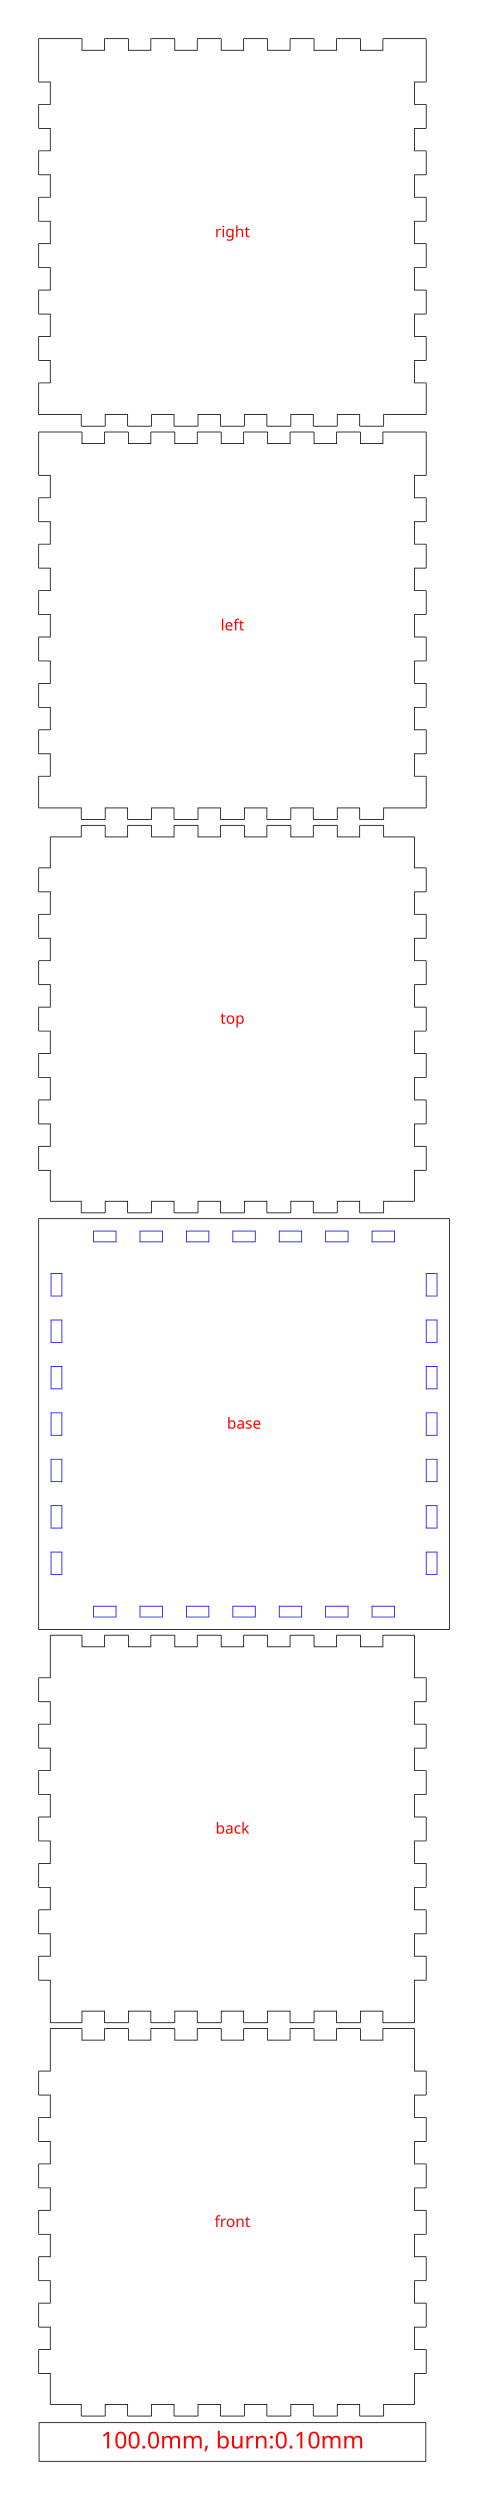
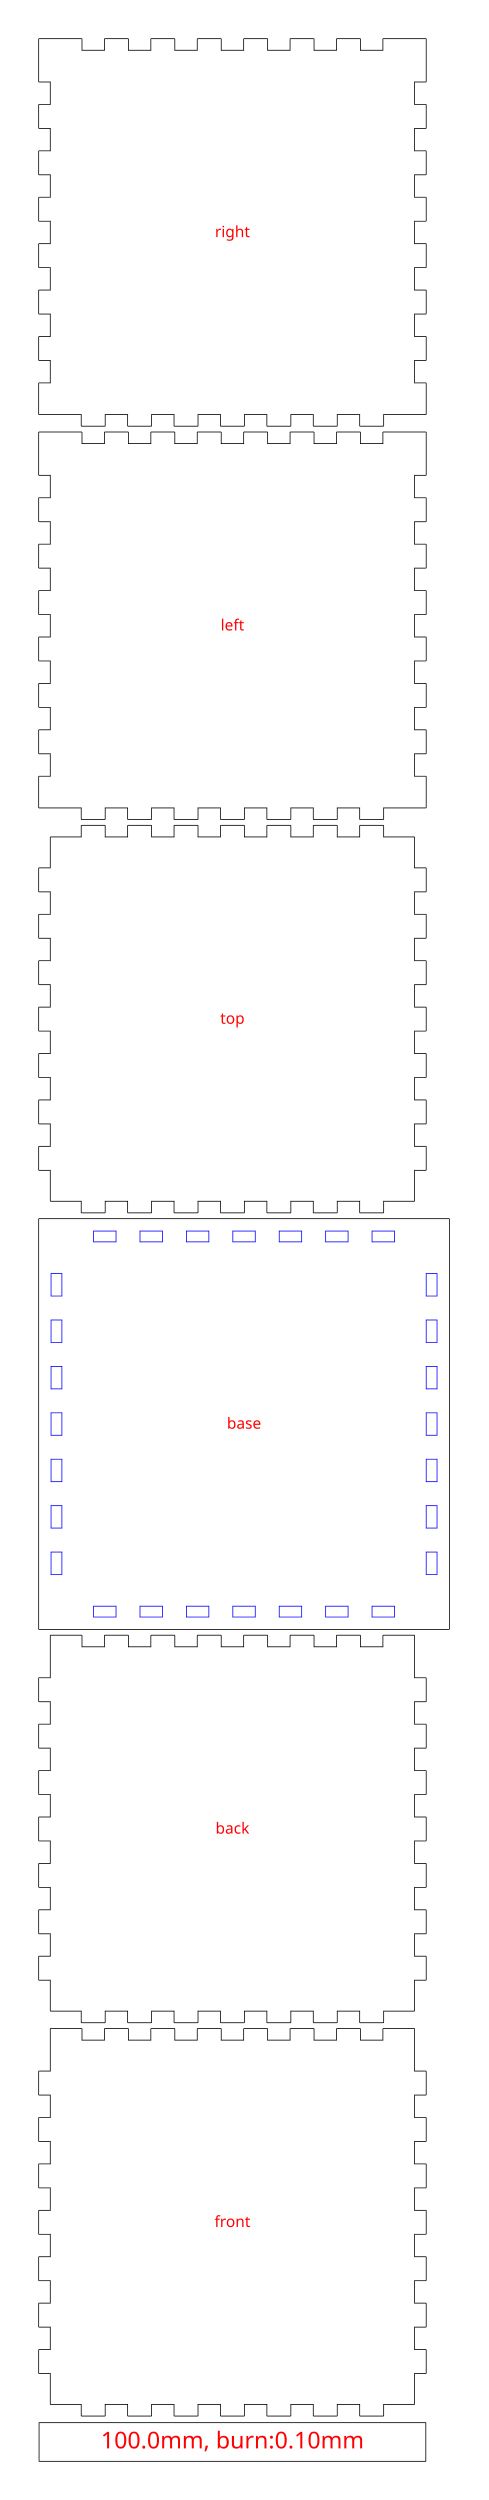
<svg xmlns="http://www.w3.org/2000/svg" height="646.40mm" viewBox="0.0 0.0 126.20 646.40" width="126.20mm">
  <g id="p-0" style="fill:none;stroke-linecap:round;stroke-linejoin:round;">
    <path d="M 10.100 636.400 H 110.100 V 626.400 H 10.100 V 636.400 Z" stroke="rgb(0,0,0)" stroke-width="0.20" />
    <text dominant-baseline="hanging" font-size="6px" style="font-family: sans-serif ; font-weight: normal; font-style: normal; fill: rgb(255,0,0)" text-anchor="middle" transform="matrix( 1.000 0.000 0.000 1.000 60.100 628.400 )">100.0mm, burn:0.10mm</text>
  </g>
  <g id="p-1" style="fill:none;stroke-linecap:round;stroke-linejoin:round;">
    <path d="M 13.100 621.700 H 21.000 C 21.100 621.700 21.000 621.600 21.000 621.700 V 624.600 C 21.000 624.655 21.045 624.700 21.100 624.700 H 27.100 C 27.155 624.700 27.200 624.655 27.200 624.600 V 621.700 C 27.200 621.600 27.100 621.700 27.200 621.700 H 33.000 C 33.100 621.700 33.000 621.600 33.000 621.700 V 624.600 C 33.000 624.655 33.045 624.700 33.100 624.700 H 39.100 C 39.155 624.700 39.200 624.655 39.200 624.600 V 621.700 C 39.200 621.600 39.100 621.700 39.200 621.700 H 45.000 C 45.100 621.700 45.000 621.600 45.000 621.700 V 624.600 C 45.000 624.655 45.045 624.700 45.100 624.700 H 51.100 C 51.155 624.700 51.200 624.655 51.200 624.600 V 621.700 C 51.200 621.600 51.100 621.700 51.200 621.700 H 57.000 C 57.100 621.700 57.000 621.600 57.000 621.700 V 624.600 C 57.000 624.655 57.045 624.700 57.100 624.700 H 63.100 C 63.155 624.700 63.200 624.655 63.200 624.600 V 621.700 C 63.200 621.600 63.100 621.700 63.200 621.700 H 69.000 C 69.100 621.700 69.000 621.600 69.000 621.700 V 624.600 C 69.000 624.655 69.045 624.700 69.100 624.700 H 75.100 C 75.155 624.700 75.200 624.655 75.200 624.600 V 621.700 C 75.200 621.600 75.100 621.700 75.200 621.700 H 81.000 C 81.100 621.700 81.000 621.600 81.000 621.700 V 624.600 C 81.000 624.655 81.045 624.700 81.100 624.700 H 87.100 C 87.155 624.700 87.200 624.655 87.200 624.600 V 621.700 C 87.200 621.600 87.100 621.700 87.200 621.700 H 93.000 C 93.100 621.700 93.000 621.600 93.000 621.700 V 624.600 C 93.000 624.655 93.045 624.700 93.100 624.700 H 99.100 C 99.155 624.700 99.200 624.655 99.200 624.600 V 621.700 C 99.200 621.600 99.100 621.700 99.200 621.700 H 107.100 C 107.155 621.700 107.200 621.655 107.200 621.600 V 613.700 C 107.200 613.600 107.100 613.700 107.200 613.700 H 110.100 C 110.155 613.700 110.200 613.655 110.200 613.600 V 607.600 C 110.200 607.545 110.155 607.500 110.100 607.500 H 107.200 C 107.100 607.500 107.200 607.600 107.200 607.500 V 601.700 C 107.200 601.600 107.100 601.700 107.200 601.700 H 110.100 C 110.155 601.700 110.200 601.655 110.200 601.600 V 595.600 C 110.200 595.545 110.155 595.500 110.100 595.500 H 107.200 C 107.100 595.500 107.200 595.600 107.200 595.500 V 589.700 C 107.200 589.600 107.100 589.700 107.200 589.700 H 110.100 C 110.155 589.700 110.200 589.655 110.200 589.600 V 583.600 C 110.200 583.545 110.155 583.500 110.100 583.500 H 107.200 C 107.100 583.500 107.200 583.600 107.200 583.500 V 577.700 C 107.200 577.600 107.100 577.700 107.200 577.700 H 110.100 C 110.155 577.700 110.200 577.655 110.200 577.600 V 571.600 C 110.200 571.545 110.155 571.500 110.100 571.500 H 107.200 C 107.100 571.500 107.200 571.600 107.200 571.500 V 565.700 C 107.200 565.600 107.100 565.700 107.200 565.700 H 110.100 C 110.155 565.700 110.200 565.655 110.200 565.600 V 559.600 C 110.200 559.545 110.155 559.500 110.100 559.500 H 107.200 C 107.100 559.500 107.200 559.600 107.200 559.500 V 553.700 C 107.200 553.600 107.100 553.700 107.200 553.700 H 110.100 C 110.155 553.700 110.200 553.655 110.200 553.600 V 547.600 C 110.200 547.545 110.155 547.500 110.100 547.500 H 107.200 C 107.100 547.500 107.200 547.600 107.200 547.500 V 541.700 C 107.200 541.600 107.100 541.700 107.200 541.700 H 110.100 C 110.155 541.700 110.200 541.655 110.200 541.600 V 535.600 C 110.200 535.545 110.155 535.500 110.100 535.500 H 107.200 C 107.100 535.500 107.200 535.600 107.200 535.500 V 527.600 V 524.600 C 107.200 524.545 107.155 524.500 107.100 524.500 H 99.100 C 99.045 524.500 99.000 524.545 99.000 524.600 V 527.500 C 99.000 527.600 99.100 527.500 99.000 527.500 H 93.200 C 93.100 527.500 93.200 527.600 93.200 527.500 V 524.600 C 93.200 524.545 93.155 524.500 93.100 524.500 H 87.100 C 87.045 524.500 87.000 524.545 87.000 524.600 V 527.500 C 87.000 527.600 87.100 527.500 87.000 527.500 H 81.200 C 81.100 527.500 81.200 527.600 81.200 527.500 V 524.600 C 81.200 524.545 81.155 524.500 81.100 524.500 H 75.100 C 75.045 524.500 75.000 524.545 75.000 524.600 V 527.500 C 75.000 527.600 75.100 527.500 75.000 527.500 H 69.200 C 69.100 527.500 69.200 527.600 69.200 527.500 V 524.600 C 69.200 524.545 69.155 524.500 69.100 524.500 H 63.100 C 63.045 524.500 63.000 524.545 63.000 524.600 V 527.500 C 63.000 527.600 63.100 527.500 63.000 527.500 H 57.200 C 57.100 527.500 57.200 527.600 57.200 527.500 V 524.600 C 57.200 524.545 57.155 524.500 57.100 524.500 H 51.100 C 51.045 524.500 51.000 524.545 51.000 524.600 V 527.500 C 51.000 527.600 51.100 527.500 51.000 527.500 H 45.200 C 45.100 527.500 45.200 527.600 45.200 527.500 V 524.600 C 45.200 524.545 45.155 524.500 45.100 524.500 H 39.100 C 39.045 524.500 39.000 524.545 39.000 524.600 V 527.500 C 39.000 527.600 39.100 527.500 39.000 527.500 H 33.200 C 33.100 527.500 33.200 527.600 33.200 527.500 V 524.600 C 33.200 524.545 33.155 524.500 33.100 524.500 H 27.100 C 27.045 524.500 27.000 524.545 27.000 524.600 V 527.500 C 27.000 527.600 27.100 527.500 27.000 527.500 H 21.200 C 21.100 527.500 21.200 527.600 21.200 527.500 V 524.600 C 21.200 524.545 21.155 524.500 21.100 524.500 H 13.100 C 13.045 524.500 13.000 524.545 13.000 524.600 V 527.600 V 535.500 C 13.000 535.600 13.100 535.500 13.000 535.500 H 10.100 C 10.045 535.500 10.000 535.545 10.000 535.600 V 541.600 C 10.000 541.655 10.045 541.700 10.100 541.700 H 13.000 C 13.100 541.700 13.000 541.600 13.000 541.700 V 547.500 C 13.000 547.600 13.100 547.500 13.000 547.500 H 10.100 C 10.045 547.500 10.000 547.545 10.000 547.600 V 553.600 C 10.000 553.655 10.045 553.700 10.100 553.700 H 13.000 C 13.100 553.700 13.000 553.600 13.000 553.700 V 559.500 C 13.000 559.600 13.100 559.500 13.000 559.500 H 10.100 C 10.045 559.500 10.000 559.545 10.000 559.600 V 565.600 C 10.000 565.655 10.045 565.700 10.100 565.700 H 13.000 C 13.100 565.700 13.000 565.600 13.000 565.700 V 571.500 C 13.000 571.600 13.100 571.500 13.000 571.500 H 10.100 C 10.045 571.500 10.000 571.545 10.000 571.600 V 577.600 C 10.000 577.655 10.045 577.700 10.100 577.700 H 13.000 C 13.100 577.700 13.000 577.600 13.000 577.700 V 583.500 C 13.000 583.600 13.100 583.500 13.000 583.500 H 10.100 C 10.045 583.500 10.000 583.545 10.000 583.600 V 589.600 C 10.000 589.655 10.045 589.700 10.100 589.700 H 13.000 C 13.100 589.700 13.000 589.600 13.000 589.700 V 595.500 C 13.000 595.600 13.100 595.500 13.000 595.500 H 10.100 C 10.045 595.500 10.000 595.545 10.000 595.600 V 601.600 C 10.000 601.655 10.045 601.700 10.100 601.700 H 13.000 C 13.100 601.700 13.000 601.600 13.000 601.700 V 607.500 C 13.000 607.600 13.100 607.500 13.000 607.500 H 10.100 C 10.045 607.500 10.000 607.545 10.000 607.600 V 613.600 C 10.000 613.655 10.045 613.700 10.100 613.700 H 13.000 C 13.100 613.700 13.000 613.600 13.000 613.700 V 621.600 C 13.000 621.655 13.045 621.700 13.100 621.700 Z" stroke="rgb(0,0,0)" stroke-width="0.20" />
    <text dominant-baseline="hanging" font-size="4px" style="font-family: sans-serif ; font-weight: normal; font-style: normal; fill: rgb(255,0,0)" text-anchor="middle" transform="matrix( 1.000 0.000 0.000 1.000 60.100 572.700 )">front</text>
  </g>
  <g id="p-2" style="fill:none;stroke-linecap:round;stroke-linejoin:round;">
-     <path d="M 13.100 523.000 H 21.100 C 21.155 523.000 21.200 522.955 21.200 522.900 V 520.000 C 21.200 519.900 21.100 520.000 21.200 520.000 H 27.000 C 27.100 520.000 27.000 519.900 27.000 520.000 V 522.900 C 27.000 522.955 27.045 523.000 27.100 523.000 H 33.100 C 33.155 523.000 33.200 522.955 33.200 522.900 V 520.000 C 33.200 519.900 33.100 520.000 33.200 520.000 H 39.000 C 39.100 520.000 39.000 519.900 39.000 520.000 V 522.900 C 39.000 522.955 39.045 523.000 39.100 523.000 H 45.100 C 45.155 523.000 45.200 522.955 45.200 522.900 V 520.000 C 45.200 519.900 45.100 520.000 45.200 520.000 H 51.000 C 51.100 520.000 51.000 519.900 51.000 520.000 V 522.900 C 51.000 522.955 51.045 523.000 51.100 523.000 H 57.100 C 57.155 523.000 57.200 522.955 57.200 522.900 V 520.000 C 57.200 519.900 57.100 520.000 57.200 520.000 H 63.000 C 63.100 520.000 63.000 519.900 63.000 520.000 V 522.900 C 63.000 522.955 63.045 523.000 63.100 523.000 H 69.100 C 69.155 523.000 69.200 522.955 69.200 522.900 V 520.000 C 69.200 519.900 69.100 520.000 69.200 520.000 H 75.000 C 75.100 520.000 75.000 519.900 75.000 520.000 V 522.900 C 75.000 522.955 75.045 523.000 75.100 523.000 H 81.100 C 81.155 523.000 81.200 522.955 81.200 522.900 V 520.000 C 81.200 519.900 81.100 520.000 81.200 520.000 H 87.000 C 87.100 520.000 87.000 519.900 87.000 520.000 V 522.900 C 87.000 522.955 87.045 523.000 87.100 523.000 H 93.100 C 93.155 523.000 93.200 522.955 93.200 522.900 V 520.000 C 93.200 519.900 93.100 520.000 93.200 520.000 H 99.000 C 99.100 520.000 99.000 519.900 99.000 520.000 V 522.900 C 99.000 522.955 99.045 523.000 99.100 523.000 H 107.100 C 107.155 523.000 107.200 522.955 107.200 522.900 V 519.900 V 512.000 C 107.200 511.900 107.100 512.000 107.200 512.000 H 110.100 C 110.155 512.000 110.200 511.955 110.200 511.900 V 505.900 C 110.200 505.845 110.155 505.800 110.100 505.800 H 107.200 C 107.100 505.800 107.200 505.900 107.200 505.800 V 500.000 C 107.200 499.900 107.100 500.000 107.200 500.000 H 110.100 C 110.155 500.000 110.200 499.955 110.200 499.900 V 493.900 C 110.200 493.845 110.155 493.800 110.100 493.800 H 107.200 C 107.100 493.800 107.200 493.900 107.200 493.800 V 488.000 C 107.200 487.900 107.100 488.000 107.200 488.000 H 110.100 C 110.155 488.000 110.200 487.955 110.200 487.900 V 481.900 C 110.200 481.845 110.155 481.800 110.100 481.800 H 107.200 C 107.100 481.800 107.200 481.900 107.200 481.800 V 476.000 C 107.200 475.900 107.100 476.000 107.200 476.000 H 110.100 C 110.155 476.000 110.200 475.955 110.200 475.900 V 469.900 C 110.200 469.845 110.155 469.800 110.100 469.800 H 107.200 C 107.100 469.800 107.200 469.900 107.200 469.800 V 464.000 C 107.200 463.900 107.100 464.000 107.200 464.000 H 110.100 C 110.155 464.000 110.200 463.955 110.200 463.900 V 457.900 C 110.200 457.845 110.155 457.800 110.100 457.800 H 107.200 C 107.100 457.800 107.200 457.900 107.200 457.800 V 452.000 C 107.200 451.900 107.100 452.000 107.200 452.000 H 110.100 C 110.155 452.000 110.200 451.955 110.200 451.900 V 445.900 C 110.200 445.845 110.155 445.800 110.100 445.800 H 107.200 C 107.100 445.800 107.200 445.900 107.200 445.800 V 440.000 C 107.200 439.900 107.100 440.000 107.200 440.000 H 110.100 C 110.155 440.000 110.200 439.955 110.200 439.900 V 433.900 C 110.200 433.845 110.155 433.800 110.100 433.800 H 107.200 C 107.100 433.800 107.200 433.900 107.200 433.800 V 425.900 V 422.900 C 107.200 422.845 107.155 422.800 107.100 422.800 H 99.100 C 99.045 422.800 99.000 422.845 99.000 422.900 V 425.800 C 99.000 425.900 99.100 425.800 99.000 425.800 H 93.200 C 93.100 425.800 93.200 425.900 93.200 425.800 V 422.900 C 93.200 422.845 93.155 422.800 93.100 422.800 H 87.100 C 87.045 422.800 87.000 422.845 87.000 422.900 V 425.800 C 87.000 425.900 87.100 425.800 87.000 425.800 H 81.200 C 81.100 425.800 81.200 425.900 81.200 425.800 V 422.900 C 81.200 422.845 81.155 422.800 81.100 422.800 H 75.100 C 75.045 422.800 75.000 422.845 75.000 422.900 V 425.800 C 75.000 425.900 75.100 425.800 75.000 425.800 H 69.200 C 69.100 425.800 69.200 425.900 69.200 425.800 V 422.900 C 69.200 422.845 69.155 422.800 69.100 422.800 H 63.100 C 63.045 422.800 63.000 422.845 63.000 422.900 V 425.800 C 63.000 425.900 63.100 425.800 63.000 425.800 H 57.200 C 57.100 425.800 57.200 425.900 57.200 425.800 V 422.900 C 57.200 422.845 57.155 422.800 57.100 422.800 H 51.100 C 51.045 422.800 51.000 422.845 51.000 422.900 V 425.800 C 51.000 425.900 51.100 425.800 51.000 425.800 H 45.200 C 45.100 425.800 45.200 425.900 45.200 425.800 V 422.900 C 45.200 422.845 45.155 422.800 45.100 422.800 H 39.100 C 39.045 422.800 39.000 422.845 39.000 422.900 V 425.800 C 39.000 425.900 39.100 425.800 39.000 425.800 H 33.200 C 33.100 425.800 33.200 425.900 33.200 425.800 V 422.900 C 33.200 422.845 33.155 422.800 33.100 422.800 H 27.100 C 27.045 422.800 27.000 422.845 27.000 422.900 V 425.800 C 27.000 425.900 27.100 425.800 27.000 425.800 H 21.200 C 21.100 425.800 21.200 425.900 21.200 425.800 V 422.900 C 21.200 422.845 21.155 422.800 21.100 422.800 H 13.100 C 13.045 422.800 13.000 422.845 13.000 422.900 V 425.900 V 433.800 C 13.000 433.900 13.100 433.800 13.000 433.800 H 10.100 C 10.045 433.800 10.000 433.845 10.000 433.900 V 439.900 C 10.000 439.955 10.045 440.000 10.100 440.000 H 13.000 C 13.100 440.000 13.000 439.900 13.000 440.000 V 445.800 C 13.000 445.900 13.100 445.800 13.000 445.800 H 10.100 C 10.045 445.800 10.000 445.845 10.000 445.900 V 451.900 C 10.000 451.955 10.045 452.000 10.100 452.000 H 13.000 C 13.100 452.000 13.000 451.900 13.000 452.000 V 457.800 C 13.000 457.900 13.100 457.800 13.000 457.800 H 10.100 C 10.045 457.800 10.000 457.845 10.000 457.900 V 463.900 C 10.000 463.955 10.045 464.000 10.100 464.000 H 13.000 C 13.100 464.000 13.000 463.900 13.000 464.000 V 469.800 C 13.000 469.900 13.100 469.800 13.000 469.800 H 10.100 C 10.045 469.800 10.000 469.845 10.000 469.900 V 475.900 C 10.000 475.955 10.045 476.000 10.100 476.000 H 13.000 C 13.100 476.000 13.000 475.900 13.000 476.000 V 481.800 C 13.000 481.900 13.100 481.800 13.000 481.800 H 10.100 C 10.045 481.800 10.000 481.845 10.000 481.900 V 487.900 C 10.000 487.955 10.045 488.000 10.100 488.000 H 13.000 C 13.100 488.000 13.000 487.900 13.000 488.000 V 493.800 C 13.000 493.900 13.100 493.800 13.000 493.800 H 10.100 C 10.045 493.800 10.000 493.845 10.000 493.900 V 499.900 C 10.000 499.955 10.045 500.000 10.100 500.000 H 13.000 C 13.100 500.000 13.000 499.900 13.000 500.000 V 505.800 C 13.000 505.900 13.100 505.800 13.000 505.800 H 10.100 C 10.045 505.800 10.000 505.845 10.000 505.900 V 511.900 C 10.000 511.955 10.045 512.000 10.100 512.000 H 13.000 C 13.100 512.000 13.000 511.900 13.000 512.000 V 519.900 V 522.900 C 13.000 522.955 13.045 523.000 13.100 523.000 Z" stroke="rgb(0,0,0)" stroke-width="0.20" />
+     <path d="M 13.100 520.000 H 21.000 C 21.100 520.000 21.000 519.900 21.000 520.000 V 522.900 C 21.000 522.955 21.045 523.000 21.100 523.000 H 27.100 C 27.155 523.000 27.200 522.955 27.200 522.900 V 520.000 C 27.200 519.900 27.100 520.000 27.200 520.000 H 33.000 C 33.100 520.000 33.000 519.900 33.000 520.000 V 522.900 C 33.000 522.955 33.045 523.000 33.100 523.000 H 39.100 C 39.155 523.000 39.200 522.955 39.200 522.900 V 520.000 C 39.200 519.900 39.100 520.000 39.200 520.000 H 45.000 C 45.100 520.000 45.000 519.900 45.000 520.000 V 522.900 C 45.000 522.955 45.045 523.000 45.100 523.000 H 51.100 C 51.155 523.000 51.200 522.955 51.200 522.900 V 520.000 C 51.200 519.900 51.100 520.000 51.200 520.000 H 57.000 C 57.100 520.000 57.000 519.900 57.000 520.000 V 522.900 C 57.000 522.955 57.045 523.000 57.100 523.000 H 63.100 C 63.155 523.000 63.200 522.955 63.200 522.900 V 520.000 C 63.200 519.900 63.100 520.000 63.200 520.000 H 69.000 C 69.100 520.000 69.000 519.900 69.000 520.000 V 522.900 C 69.000 522.955 69.045 523.000 69.100 523.000 H 75.100 C 75.155 523.000 75.200 522.955 75.200 522.900 V 520.000 C 75.200 519.900 75.100 520.000 75.200 520.000 H 81.000 C 81.100 520.000 81.000 519.900 81.000 520.000 V 522.900 C 81.000 522.955 81.045 523.000 81.100 523.000 H 87.100 C 87.155 523.000 87.200 522.955 87.200 522.900 V 520.000 C 87.200 519.900 87.100 520.000 87.200 520.000 H 93.000 C 93.100 520.000 93.000 519.900 93.000 520.000 V 522.900 C 93.000 522.955 93.045 523.000 93.100 523.000 H 99.100 C 99.155 523.000 99.200 522.955 99.200 522.900 V 520.000 C 99.200 519.900 99.100 520.000 99.200 520.000 H 107.100 C 107.155 520.000 107.200 519.955 107.200 519.900 V 512.000 C 107.200 511.900 107.100 512.000 107.200 512.000 H 110.100 C 110.155 512.000 110.200 511.955 110.200 511.900 V 505.900 C 110.200 505.845 110.155 505.800 110.100 505.800 H 107.200 C 107.100 505.800 107.200 505.900 107.200 505.800 V 500.000 C 107.200 499.900 107.100 500.000 107.200 500.000 H 110.100 C 110.155 500.000 110.200 499.955 110.200 499.900 V 493.900 C 110.200 493.845 110.155 493.800 110.100 493.800 H 107.200 C 107.100 493.800 107.200 493.900 107.200 493.800 V 488.000 C 107.200 487.900 107.100 488.000 107.200 488.000 H 110.100 C 110.155 488.000 110.200 487.955 110.200 487.900 V 481.900 C 110.200 481.845 110.155 481.800 110.100 481.800 H 107.200 C 107.100 481.800 107.200 481.900 107.200 481.800 V 476.000 C 107.200 475.900 107.100 476.000 107.200 476.000 H 110.100 C 110.155 476.000 110.200 475.955 110.200 475.900 V 469.900 C 110.200 469.845 110.155 469.800 110.100 469.800 H 107.200 C 107.100 469.800 107.200 469.900 107.200 469.800 V 464.000 C 107.200 463.900 107.100 464.000 107.200 464.000 H 110.100 C 110.155 464.000 110.200 463.955 110.200 463.900 V 457.900 C 110.200 457.845 110.155 457.800 110.100 457.800 H 107.200 C 107.100 457.800 107.200 457.900 107.200 457.800 V 452.000 C 107.200 451.900 107.100 452.000 107.200 452.000 H 110.100 C 110.155 452.000 110.200 451.955 110.200 451.900 V 445.900 C 110.200 445.845 110.155 445.800 110.100 445.800 H 107.200 C 107.100 445.800 107.200 445.900 107.200 445.800 V 440.000 C 107.200 439.900 107.100 440.000 107.200 440.000 H 110.100 C 110.155 440.000 110.200 439.955 110.200 439.900 V 433.900 C 110.200 433.845 110.155 433.800 110.100 433.800 H 107.200 C 107.100 433.800 107.200 433.900 107.200 433.800 V 425.900 V 422.900 C 107.200 422.845 107.155 422.800 107.100 422.800 H 99.100 C 99.045 422.800 99.000 422.845 99.000 422.900 V 425.800 C 99.000 425.900 99.100 425.800 99.000 425.800 H 93.200 C 93.100 425.800 93.200 425.900 93.200 425.800 V 422.900 C 93.200 422.845 93.155 422.800 93.100 422.800 H 87.100 C 87.045 422.800 87.000 422.845 87.000 422.900 V 425.800 C 87.000 425.900 87.100 425.800 87.000 425.800 H 81.200 C 81.100 425.800 81.200 425.900 81.200 425.800 V 422.900 C 81.200 422.845 81.155 422.800 81.100 422.800 H 75.100 C 75.045 422.800 75.000 422.845 75.000 422.900 V 425.800 C 75.000 425.900 75.100 425.800 75.000 425.800 H 69.200 C 69.100 425.800 69.200 425.900 69.200 425.800 V 422.900 C 69.200 422.845 69.155 422.800 69.100 422.800 H 63.100 C 63.045 422.800 63.000 422.845 63.000 422.900 V 425.800 C 63.000 425.900 63.100 425.800 63.000 425.800 H 57.200 C 57.100 425.800 57.200 425.900 57.200 425.800 V 422.900 C 57.200 422.845 57.155 422.800 57.100 422.800 H 51.100 C 51.045 422.800 51.000 422.845 51.000 422.900 V 425.800 C 51.000 425.900 51.100 425.800 51.000 425.800 H 45.200 C 45.100 425.800 45.200 425.900 45.200 425.800 V 422.900 C 45.200 422.845 45.155 422.800 45.100 422.800 H 39.100 C 39.045 422.800 39.000 422.845 39.000 422.900 V 425.800 C 39.000 425.900 39.100 425.800 39.000 425.800 H 33.200 C 33.100 425.800 33.200 425.900 33.200 425.800 V 422.900 C 33.200 422.845 33.155 422.800 33.100 422.800 H 27.100 C 27.045 422.800 27.000 422.845 27.000 422.900 V 425.800 C 27.000 425.900 27.100 425.800 27.000 425.800 H 21.200 C 21.100 425.800 21.200 425.900 21.200 425.800 V 422.900 C 21.200 422.845 21.155 422.800 21.100 422.800 H 13.100 C 13.045 422.800 13.000 422.845 13.000 422.900 V 425.900 V 433.800 C 13.000 433.900 13.100 433.800 13.000 433.800 H 10.100 C 10.045 433.800 10.000 433.845 10.000 433.900 V 439.900 C 10.000 439.955 10.045 440.000 10.100 440.000 H 13.000 C 13.100 440.000 13.000 439.900 13.000 440.000 V 445.800 C 13.000 445.900 13.100 445.800 13.000 445.800 H 10.100 C 10.045 445.800 10.000 445.845 10.000 445.900 V 451.900 C 10.000 451.955 10.045 452.000 10.100 452.000 H 13.000 C 13.100 452.000 13.000 451.900 13.000 452.000 V 457.800 C 13.000 457.900 13.100 457.800 13.000 457.800 H 10.100 C 10.045 457.800 10.000 457.845 10.000 457.900 V 463.900 C 10.000 463.955 10.045 464.000 10.100 464.000 H 13.000 C 13.100 464.000 13.000 463.900 13.000 464.000 V 469.800 C 13.000 469.900 13.100 469.800 13.000 469.800 H 10.100 C 10.045 469.800 10.000 469.845 10.000 469.900 V 475.900 C 10.000 475.955 10.045 476.000 10.100 476.000 H 13.000 C 13.100 476.000 13.000 475.900 13.000 476.000 V 481.800 C 13.000 481.900 13.100 481.800 13.000 481.800 H 10.100 C 10.045 481.800 10.000 481.845 10.000 481.900 V 487.900 C 10.000 487.955 10.045 488.000 10.100 488.000 H 13.000 C 13.100 488.000 13.000 487.900 13.000 488.000 V 493.800 C 13.000 493.900 13.100 493.800 13.000 493.800 H 10.100 C 10.045 493.800 10.000 493.845 10.000 493.900 V 499.900 C 10.000 499.955 10.045 500.000 10.100 500.000 H 13.000 C 13.100 500.000 13.000 499.900 13.000 500.000 V 505.800 C 13.000 505.900 13.100 505.800 13.000 505.800 H 10.100 C 10.045 505.800 10.000 505.845 10.000 505.900 V 511.900 C 10.000 511.955 10.045 512.000 10.100 512.000 H 13.000 C 13.100 512.000 13.000 511.900 13.000 512.000 V 519.900 C 13.000 519.955 13.045 520.000 13.100 520.000 Z" stroke="rgb(0,0,0)" stroke-width="0.20" />
    <text dominant-baseline="hanging" font-size="4px" style="font-family: sans-serif ; font-weight: normal; font-style: normal; fill: rgb(255,0,0)" text-anchor="middle" transform="matrix( 1.000 0.000 0.000 1.000 60.100 471.000 )">back</text>
  </g>
  <g id="p-3" style="fill:none;stroke-linecap:round;stroke-linejoin:round;">
    <path d="M 27.100 418.100 H 24.200 C 24.100 418.100 24.200 418.200 24.200 418.100 V 415.300 C 24.200 415.200 24.100 415.300 24.200 415.300 H 30.000 C 30.100 415.300 30.000 415.200 30.000 415.300 V 418.100 C 30.000 418.200 30.100 418.100 30.000 418.100 H 27.100 Z" stroke="rgb(0,0,255)" stroke-width="0.20" />
    <path d="M 39.100 418.100 H 36.200 C 36.100 418.100 36.200 418.200 36.200 418.100 V 415.300 C 36.200 415.200 36.100 415.300 36.200 415.300 H 42.000 C 42.100 415.300 42.000 415.200 42.000 415.300 V 418.100 C 42.000 418.200 42.100 418.100 42.000 418.100 H 39.100 Z" stroke="rgb(0,0,255)" stroke-width="0.20" />
    <path d="M 51.100 418.100 H 48.200 C 48.100 418.100 48.200 418.200 48.200 418.100 V 415.300 C 48.200 415.200 48.100 415.300 48.200 415.300 H 54.000 C 54.100 415.300 54.000 415.200 54.000 415.300 V 418.100 C 54.000 418.200 54.100 418.100 54.000 418.100 H 51.100 Z" stroke="rgb(0,0,255)" stroke-width="0.20" />
    <path d="M 63.100 418.100 H 60.200 C 60.100 418.100 60.200 418.200 60.200 418.100 V 415.300 C 60.200 415.200 60.100 415.300 60.200 415.300 H 66.000 C 66.100 415.300 66.000 415.200 66.000 415.300 V 418.100 C 66.000 418.200 66.100 418.100 66.000 418.100 H 63.100 Z" stroke="rgb(0,0,255)" stroke-width="0.20" />
    <path d="M 75.100 418.100 H 72.200 C 72.100 418.100 72.200 418.200 72.200 418.100 V 415.300 C 72.200 415.200 72.100 415.300 72.200 415.300 H 78.000 C 78.100 415.300 78.000 415.200 78.000 415.300 V 418.100 C 78.000 418.200 78.100 418.100 78.000 418.100 H 75.100 Z" stroke="rgb(0,0,255)" stroke-width="0.20" />
    <path d="M 87.100 418.100 H 84.200 C 84.100 418.100 84.200 418.200 84.200 418.100 V 415.300 C 84.200 415.200 84.100 415.300 84.200 415.300 H 90.000 C 90.100 415.300 90.000 415.200 90.000 415.300 V 418.100 C 90.000 418.200 90.100 418.100 90.000 418.100 H 87.100 Z" stroke="rgb(0,0,255)" stroke-width="0.20" />
    <path d="M 99.100 418.100 H 96.200 C 96.100 418.100 96.200 418.200 96.200 418.100 V 415.300 C 96.200 415.200 96.100 415.300 96.200 415.300 H 102.000 C 102.100 415.300 102.000 415.200 102.000 415.300 V 418.100 C 102.000 418.200 102.100 418.100 102.000 418.100 H 99.100 Z" stroke="rgb(0,0,255)" stroke-width="0.20" />
    <path d="M 16.100 421.300 H 110.100 H 116.100 C 116.155 421.300 116.200 421.255 116.200 421.200 V 415.200 V 321.200 V 315.200 C 116.200 315.145 116.155 315.100 116.100 315.100 H 110.100 H 16.100 H 10.100 C 10.045 315.100 10.000 315.145 10.000 315.200 V 321.200 V 415.200 V 421.200 C 10.000 421.255 10.045 421.300 10.100 421.300 H 16.100 Z" stroke="rgb(0,0,0)" stroke-width="0.20" />
    <path d="M 113.000 404.200 V 407.100 C 113.000 407.200 113.100 407.100 113.000 407.100 H 110.200 C 110.100 407.100 110.200 407.200 110.200 407.100 V 401.300 C 110.200 401.200 110.100 401.300 110.200 401.300 H 113.000 C 113.100 401.300 113.000 401.200 113.000 401.300 V 404.200 Z" stroke="rgb(0,0,255)" stroke-width="0.20" />
    <path d="M 113.000 392.200 V 395.100 C 113.000 395.200 113.100 395.100 113.000 395.100 H 110.200 C 110.100 395.100 110.200 395.200 110.200 395.100 V 389.300 C 110.200 389.200 110.100 389.300 110.200 389.300 H 113.000 C 113.100 389.300 113.000 389.200 113.000 389.300 V 392.200 Z" stroke="rgb(0,0,255)" stroke-width="0.20" />
    <path d="M 113.000 380.200 V 383.100 C 113.000 383.200 113.100 383.100 113.000 383.100 H 110.200 C 110.100 383.100 110.200 383.200 110.200 383.100 V 377.300 C 110.200 377.200 110.100 377.300 110.200 377.300 H 113.000 C 113.100 377.300 113.000 377.200 113.000 377.300 V 380.200 Z" stroke="rgb(0,0,255)" stroke-width="0.20" />
    <path d="M 113.000 368.200 V 371.100 C 113.000 371.200 113.100 371.100 113.000 371.100 H 110.200 C 110.100 371.100 110.200 371.200 110.200 371.100 V 365.300 C 110.200 365.200 110.100 365.300 110.200 365.300 H 113.000 C 113.100 365.300 113.000 365.200 113.000 365.300 V 368.200 Z" stroke="rgb(0,0,255)" stroke-width="0.20" />
    <path d="M 113.000 356.200 V 359.100 C 113.000 359.200 113.100 359.100 113.000 359.100 H 110.200 C 110.100 359.100 110.200 359.200 110.200 359.100 V 353.300 C 110.200 353.200 110.100 353.300 110.200 353.300 H 113.000 C 113.100 353.300 113.000 353.200 113.000 353.300 V 356.200 Z" stroke="rgb(0,0,255)" stroke-width="0.20" />
    <path d="M 113.000 344.200 V 347.100 C 113.000 347.200 113.100 347.100 113.000 347.100 H 110.200 C 110.100 347.100 110.200 347.200 110.200 347.100 V 341.300 C 110.200 341.200 110.100 341.300 110.200 341.300 H 113.000 C 113.100 341.300 113.000 341.200 113.000 341.300 V 344.200 Z" stroke="rgb(0,0,255)" stroke-width="0.20" />
    <path d="M 113.000 332.200 V 335.100 C 113.000 335.200 113.100 335.100 113.000 335.100 H 110.200 C 110.100 335.100 110.200 335.200 110.200 335.100 V 329.300 C 110.200 329.200 110.100 329.300 110.200 329.300 H 113.000 C 113.100 329.300 113.000 329.200 113.000 329.300 V 332.200 Z" stroke="rgb(0,0,255)" stroke-width="0.20" />
    <path d="M 99.100 318.300 H 102.000 C 102.100 318.300 102.000 318.200 102.000 318.300 V 321.100 C 102.000 321.200 102.100 321.100 102.000 321.100 H 96.200 C 96.100 321.100 96.200 321.200 96.200 321.100 V 318.300 C 96.200 318.200 96.100 318.300 96.200 318.300 H 99.100 Z" stroke="rgb(0,0,255)" stroke-width="0.20" />
    <path d="M 87.100 318.300 H 90.000 C 90.100 318.300 90.000 318.200 90.000 318.300 V 321.100 C 90.000 321.200 90.100 321.100 90.000 321.100 H 84.200 C 84.100 321.100 84.200 321.200 84.200 321.100 V 318.300 C 84.200 318.200 84.100 318.300 84.200 318.300 H 87.100 Z" stroke="rgb(0,0,255)" stroke-width="0.20" />
    <path d="M 75.100 318.300 H 78.000 C 78.100 318.300 78.000 318.200 78.000 318.300 V 321.100 C 78.000 321.200 78.100 321.100 78.000 321.100 H 72.200 C 72.100 321.100 72.200 321.200 72.200 321.100 V 318.300 C 72.200 318.200 72.100 318.300 72.200 318.300 H 75.100 Z" stroke="rgb(0,0,255)" stroke-width="0.20" />
    <path d="M 63.100 318.300 H 66.000 C 66.100 318.300 66.000 318.200 66.000 318.300 V 321.100 C 66.000 321.200 66.100 321.100 66.000 321.100 H 60.200 C 60.100 321.100 60.200 321.200 60.200 321.100 V 318.300 C 60.200 318.200 60.100 318.300 60.200 318.300 H 63.100 Z" stroke="rgb(0,0,255)" stroke-width="0.20" />
    <path d="M 51.100 318.300 H 54.000 C 54.100 318.300 54.000 318.200 54.000 318.300 V 321.100 C 54.000 321.200 54.100 321.100 54.000 321.100 H 48.200 C 48.100 321.100 48.200 321.200 48.200 321.100 V 318.300 C 48.200 318.200 48.100 318.300 48.200 318.300 H 51.100 Z" stroke="rgb(0,0,255)" stroke-width="0.20" />
    <path d="M 39.100 318.300 H 42.000 C 42.100 318.300 42.000 318.200 42.000 318.300 V 321.100 C 42.000 321.200 42.100 321.100 42.000 321.100 H 36.200 C 36.100 321.100 36.200 321.200 36.200 321.100 V 318.300 C 36.200 318.200 36.100 318.300 36.200 318.300 H 39.100 Z" stroke="rgb(0,0,255)" stroke-width="0.20" />
    <path d="M 27.100 318.300 H 30.000 C 30.100 318.300 30.000 318.200 30.000 318.300 V 321.100 C 30.000 321.200 30.100 321.100 30.000 321.100 H 24.200 C 24.100 321.100 24.200 321.200 24.200 321.100 V 318.300 C 24.200 318.200 24.100 318.300 24.200 318.300 H 27.100 Z" stroke="rgb(0,0,255)" stroke-width="0.20" />
    <path d="M 13.200 332.200 V 329.300 C 13.200 329.200 13.100 329.300 13.200 329.300 H 16.000 C 16.100 329.300 16.000 329.200 16.000 329.300 V 335.100 C 16.000 335.200 16.100 335.100 16.000 335.100 H 13.200 C 13.100 335.100 13.200 335.200 13.200 335.100 V 332.200 Z" stroke="rgb(0,0,255)" stroke-width="0.20" />
    <path d="M 13.200 344.200 V 341.300 C 13.200 341.200 13.100 341.300 13.200 341.300 H 16.000 C 16.100 341.300 16.000 341.200 16.000 341.300 V 347.100 C 16.000 347.200 16.100 347.100 16.000 347.100 H 13.200 C 13.100 347.100 13.200 347.200 13.200 347.100 V 344.200 Z" stroke="rgb(0,0,255)" stroke-width="0.20" />
    <path d="M 13.200 356.200 V 353.300 C 13.200 353.200 13.100 353.300 13.200 353.300 H 16.000 C 16.100 353.300 16.000 353.200 16.000 353.300 V 359.100 C 16.000 359.200 16.100 359.100 16.000 359.100 H 13.200 C 13.100 359.100 13.200 359.200 13.200 359.100 V 356.200 Z" stroke="rgb(0,0,255)" stroke-width="0.20" />
    <path d="M 13.200 368.200 V 365.300 C 13.200 365.200 13.100 365.300 13.200 365.300 H 16.000 C 16.100 365.300 16.000 365.200 16.000 365.300 V 371.100 C 16.000 371.200 16.100 371.100 16.000 371.100 H 13.200 C 13.100 371.100 13.200 371.200 13.200 371.100 V 368.200 Z" stroke="rgb(0,0,255)" stroke-width="0.20" />
    <path d="M 13.200 380.200 V 377.300 C 13.200 377.200 13.100 377.300 13.200 377.300 H 16.000 C 16.100 377.300 16.000 377.200 16.000 377.300 V 383.100 C 16.000 383.200 16.100 383.100 16.000 383.100 H 13.200 C 13.100 383.100 13.200 383.200 13.200 383.100 V 380.200 Z" stroke="rgb(0,0,255)" stroke-width="0.20" />
    <path d="M 13.200 392.200 V 389.300 C 13.200 389.200 13.100 389.300 13.200 389.300 H 16.000 C 16.100 389.300 16.000 389.200 16.000 389.300 V 395.100 C 16.000 395.200 16.100 395.100 16.000 395.100 H 13.200 C 13.100 395.100 13.200 395.200 13.200 395.100 V 392.200 Z" stroke="rgb(0,0,255)" stroke-width="0.20" />
    <path d="M 13.200 404.200 V 401.300 C 13.200 401.200 13.100 401.300 13.200 401.300 H 16.000 C 16.100 401.300 16.000 401.200 16.000 401.300 V 407.100 C 16.000 407.200 16.100 407.100 16.000 407.100 H 13.200 C 13.100 407.100 13.200 407.200 13.200 407.100 V 404.200 Z" stroke="rgb(0,0,255)" stroke-width="0.20" />
    <text dominant-baseline="hanging" font-size="4px" style="font-family: sans-serif ; font-weight: normal; font-style: normal; fill: rgb(255,0,0)" text-anchor="middle" transform="matrix( 1.000 0.000 0.000 1.000 63.100 366.300 )">base</text>
  </g>
  <g id="p-4" style="fill:none;stroke-linecap:round;stroke-linejoin:round;">
    <path d="M 13.100 310.600 H 21.000 C 21.100 310.600 21.000 310.500 21.000 310.600 V 313.500 C 21.000 313.555 21.045 313.600 21.100 313.600 H 27.100 C 27.155 313.600 27.200 313.555 27.200 313.500 V 310.600 C 27.200 310.500 27.100 310.600 27.200 310.600 H 33.000 C 33.100 310.600 33.000 310.500 33.000 310.600 V 313.500 C 33.000 313.555 33.045 313.600 33.100 313.600 H 39.100 C 39.155 313.600 39.200 313.555 39.200 313.500 V 310.600 C 39.200 310.500 39.100 310.600 39.200 310.600 H 45.000 C 45.100 310.600 45.000 310.500 45.000 310.600 V 313.500 C 45.000 313.555 45.045 313.600 45.100 313.600 H 51.100 C 51.155 313.600 51.200 313.555 51.200 313.500 V 310.600 C 51.200 310.500 51.100 310.600 51.200 310.600 H 57.000 C 57.100 310.600 57.000 310.500 57.000 310.600 V 313.500 C 57.000 313.555 57.045 313.600 57.100 313.600 H 63.100 C 63.155 313.600 63.200 313.555 63.200 313.500 V 310.600 C 63.200 310.500 63.100 310.600 63.200 310.600 H 69.000 C 69.100 310.600 69.000 310.500 69.000 310.600 V 313.500 C 69.000 313.555 69.045 313.600 69.100 313.600 H 75.100 C 75.155 313.600 75.200 313.555 75.200 313.500 V 310.600 C 75.200 310.500 75.100 310.600 75.200 310.600 H 81.000 C 81.100 310.600 81.000 310.500 81.000 310.600 V 313.500 C 81.000 313.555 81.045 313.600 81.100 313.600 H 87.100 C 87.155 313.600 87.200 313.555 87.200 313.500 V 310.600 C 87.200 310.500 87.100 310.600 87.200 310.600 H 93.000 C 93.100 310.600 93.000 310.500 93.000 310.600 V 313.500 C 93.000 313.555 93.045 313.600 93.100 313.600 H 99.100 C 99.155 313.600 99.200 313.555 99.200 313.500 V 310.600 C 99.200 310.500 99.100 310.600 99.200 310.600 H 107.100 C 107.155 310.600 107.200 310.555 107.200 310.500 V 302.600 C 107.200 302.500 107.100 302.600 107.200 302.600 H 110.100 C 110.155 302.600 110.200 302.555 110.200 302.500 V 296.500 C 110.200 296.445 110.155 296.400 110.100 296.400 H 107.200 C 107.100 296.400 107.200 296.500 107.200 296.400 V 290.600 C 107.200 290.500 107.100 290.600 107.200 290.600 H 110.100 C 110.155 290.600 110.200 290.555 110.200 290.500 V 284.500 C 110.200 284.445 110.155 284.400 110.100 284.400 H 107.200 C 107.100 284.400 107.200 284.500 107.200 284.400 V 278.600 C 107.200 278.500 107.100 278.600 107.200 278.600 H 110.100 C 110.155 278.600 110.200 278.555 110.200 278.500 V 272.500 C 110.200 272.445 110.155 272.400 110.100 272.400 H 107.200 C 107.100 272.400 107.200 272.500 107.200 272.400 V 266.600 C 107.200 266.500 107.100 266.600 107.200 266.600 H 110.100 C 110.155 266.600 110.200 266.555 110.200 266.500 V 260.500 C 110.200 260.445 110.155 260.400 110.100 260.400 H 107.200 C 107.100 260.400 107.200 260.500 107.200 260.400 V 254.600 C 107.200 254.500 107.100 254.600 107.200 254.600 H 110.100 C 110.155 254.600 110.200 254.555 110.200 254.500 V 248.500 C 110.200 248.445 110.155 248.400 110.100 248.400 H 107.200 C 107.100 248.400 107.200 248.500 107.200 248.400 V 242.600 C 107.200 242.500 107.100 242.600 107.200 242.600 H 110.100 C 110.155 242.600 110.200 242.555 110.200 242.500 V 236.500 C 110.200 236.445 110.155 236.400 110.100 236.400 H 107.200 C 107.100 236.400 107.200 236.500 107.200 236.400 V 230.600 C 107.200 230.500 107.100 230.600 107.200 230.600 H 110.100 C 110.155 230.600 110.200 230.555 110.200 230.500 V 224.500 C 110.200 224.445 110.155 224.400 110.100 224.400 H 107.200 C 107.100 224.400 107.200 224.500 107.200 224.400 V 216.500 C 107.200 216.445 107.155 216.400 107.100 216.400 H 99.200 C 99.100 216.400 99.200 216.500 99.200 216.400 V 213.500 C 99.200 213.445 99.155 213.400 99.100 213.400 H 93.100 C 93.045 213.400 93.000 213.445 93.000 213.500 V 216.400 C 93.000 216.500 93.100 216.400 93.000 216.400 H 87.200 C 87.100 216.400 87.200 216.500 87.200 216.400 V 213.500 C 87.200 213.445 87.155 213.400 87.100 213.400 H 81.100 C 81.045 213.400 81.000 213.445 81.000 213.500 V 216.400 C 81.000 216.500 81.100 216.400 81.000 216.400 H 75.200 C 75.100 216.400 75.200 216.500 75.200 216.400 V 213.500 C 75.200 213.445 75.155 213.400 75.100 213.400 H 69.100 C 69.045 213.400 69.000 213.445 69.000 213.500 V 216.400 C 69.000 216.500 69.100 216.400 69.000 216.400 H 63.200 C 63.100 216.400 63.200 216.500 63.200 216.400 V 213.500 C 63.200 213.445 63.155 213.400 63.100 213.400 H 57.100 C 57.045 213.400 57.000 213.445 57.000 213.500 V 216.400 C 57.000 216.500 57.100 216.400 57.000 216.400 H 51.200 C 51.100 216.400 51.200 216.500 51.200 216.400 V 213.500 C 51.200 213.445 51.155 213.400 51.100 213.400 H 45.100 C 45.045 213.400 45.000 213.445 45.000 213.500 V 216.400 C 45.000 216.500 45.100 216.400 45.000 216.400 H 39.200 C 39.100 216.400 39.200 216.500 39.200 216.400 V 213.500 C 39.200 213.445 39.155 213.400 39.100 213.400 H 33.100 C 33.045 213.400 33.000 213.445 33.000 213.500 V 216.400 C 33.000 216.500 33.100 216.400 33.000 216.400 H 27.200 C 27.100 216.400 27.200 216.500 27.200 216.400 V 213.500 C 27.200 213.445 27.155 213.400 27.100 213.400 H 21.100 C 21.045 213.400 21.000 213.445 21.000 213.500 V 216.400 C 21.000 216.500 21.100 216.400 21.000 216.400 H 13.100 C 13.045 216.400 13.000 216.445 13.000 216.500 V 224.400 C 13.000 224.500 13.100 224.400 13.000 224.400 H 10.100 C 10.045 224.400 10.000 224.445 10.000 224.500 V 230.500 C 10.000 230.555 10.045 230.600 10.100 230.600 H 13.000 C 13.100 230.600 13.000 230.500 13.000 230.600 V 236.400 C 13.000 236.500 13.100 236.400 13.000 236.400 H 10.100 C 10.045 236.400 10.000 236.445 10.000 236.500 V 242.500 C 10.000 242.555 10.045 242.600 10.100 242.600 H 13.000 C 13.100 242.600 13.000 242.500 13.000 242.600 V 248.400 C 13.000 248.500 13.100 248.400 13.000 248.400 H 10.100 C 10.045 248.400 10.000 248.445 10.000 248.500 V 254.500 C 10.000 254.555 10.045 254.600 10.100 254.600 H 13.000 C 13.100 254.600 13.000 254.500 13.000 254.600 V 260.400 C 13.000 260.500 13.100 260.400 13.000 260.400 H 10.100 C 10.045 260.400 10.000 260.445 10.000 260.500 V 266.500 C 10.000 266.555 10.045 266.600 10.100 266.600 H 13.000 C 13.100 266.600 13.000 266.500 13.000 266.600 V 272.400 C 13.000 272.500 13.100 272.400 13.000 272.400 H 10.100 C 10.045 272.400 10.000 272.445 10.000 272.500 V 278.500 C 10.000 278.555 10.045 278.600 10.100 278.600 H 13.000 C 13.100 278.600 13.000 278.500 13.000 278.600 V 284.400 C 13.000 284.500 13.100 284.400 13.000 284.400 H 10.100 C 10.045 284.400 10.000 284.445 10.000 284.500 V 290.500 C 10.000 290.555 10.045 290.600 10.100 290.600 H 13.000 C 13.100 290.600 13.000 290.500 13.000 290.600 V 296.400 C 13.000 296.500 13.100 296.400 13.000 296.400 H 10.100 C 10.045 296.400 10.000 296.445 10.000 296.500 V 302.500 C 10.000 302.555 10.045 302.600 10.100 302.600 H 13.000 C 13.100 302.600 13.000 302.500 13.000 302.600 V 310.500 C 13.000 310.555 13.045 310.600 13.100 310.600 Z" stroke="rgb(0,0,0)" stroke-width="0.20" />
    <text dominant-baseline="hanging" font-size="4px" style="font-family: sans-serif ; font-weight: normal; font-style: normal; fill: rgb(255,0,0)" text-anchor="middle" transform="matrix( 1.000 0.000 0.000 1.000 60.100 261.600 )">top</text>
  </g>
  <g id="p-5" style="fill:none;stroke-linecap:round;stroke-linejoin:round;">
    <path d="M 13.100 208.900 H 21.000 C 21.100 208.900 21.000 208.800 21.000 208.900 V 211.800 C 21.000 211.855 21.045 211.900 21.100 211.900 H 27.100 C 27.155 211.900 27.200 211.855 27.200 211.800 V 208.900 C 27.200 208.800 27.100 208.900 27.200 208.900 H 33.000 C 33.100 208.900 33.000 208.800 33.000 208.900 V 211.800 C 33.000 211.855 33.045 211.900 33.100 211.900 H 39.100 C 39.155 211.900 39.200 211.855 39.200 211.800 V 208.900 C 39.200 208.800 39.100 208.900 39.200 208.900 H 45.000 C 45.100 208.900 45.000 208.800 45.000 208.900 V 211.800 C 45.000 211.855 45.045 211.900 45.100 211.900 H 51.100 C 51.155 211.900 51.200 211.855 51.200 211.800 V 208.900 C 51.200 208.800 51.100 208.900 51.200 208.900 H 57.000 C 57.100 208.900 57.000 208.800 57.000 208.900 V 211.800 C 57.000 211.855 57.045 211.900 57.100 211.900 H 63.100 C 63.155 211.900 63.200 211.855 63.200 211.800 V 208.900 C 63.200 208.800 63.100 208.900 63.200 208.900 H 69.000 C 69.100 208.900 69.000 208.800 69.000 208.900 V 211.800 C 69.000 211.855 69.045 211.900 69.100 211.900 H 75.100 C 75.155 211.900 75.200 211.855 75.200 211.800 V 208.900 C 75.200 208.800 75.100 208.900 75.200 208.900 H 81.000 C 81.100 208.900 81.000 208.800 81.000 208.900 V 211.800 C 81.000 211.855 81.045 211.900 81.100 211.900 H 87.100 C 87.155 211.900 87.200 211.855 87.200 211.800 V 208.900 C 87.200 208.800 87.100 208.900 87.200 208.900 H 93.000 C 93.100 208.900 93.000 208.800 93.000 208.900 V 211.800 C 93.000 211.855 93.045 211.900 93.100 211.900 H 99.100 C 99.155 211.900 99.200 211.855 99.200 211.800 V 208.900 C 99.200 208.800 99.100 208.900 99.200 208.900 H 107.100 H 110.100 C 110.155 208.900 110.200 208.855 110.200 208.800 V 200.800 C 110.200 200.745 110.155 200.700 110.100 200.700 H 107.200 C 107.100 200.700 107.200 200.800 107.200 200.700 V 194.900 C 107.200 194.800 107.100 194.900 107.200 194.900 H 110.100 C 110.155 194.900 110.200 194.855 110.200 194.800 V 188.800 C 110.200 188.745 110.155 188.700 110.100 188.700 H 107.200 C 107.100 188.700 107.200 188.800 107.200 188.700 V 182.900 C 107.200 182.800 107.100 182.900 107.200 182.900 H 110.100 C 110.155 182.900 110.200 182.855 110.200 182.800 V 176.800 C 110.200 176.745 110.155 176.700 110.100 176.700 H 107.200 C 107.100 176.700 107.200 176.800 107.200 176.700 V 170.900 C 107.200 170.800 107.100 170.900 107.200 170.900 H 110.100 C 110.155 170.900 110.200 170.855 110.200 170.800 V 164.800 C 110.200 164.745 110.155 164.700 110.100 164.700 H 107.200 C 107.100 164.700 107.200 164.800 107.200 164.700 V 158.900 C 107.200 158.800 107.100 158.900 107.200 158.900 H 110.100 C 110.155 158.900 110.200 158.855 110.200 158.800 V 152.800 C 110.200 152.745 110.155 152.700 110.100 152.700 H 107.200 C 107.100 152.700 107.200 152.800 107.200 152.700 V 146.900 C 107.200 146.800 107.100 146.900 107.200 146.900 H 110.100 C 110.155 146.900 110.200 146.855 110.200 146.800 V 140.800 C 110.200 140.745 110.155 140.700 110.100 140.700 H 107.200 C 107.100 140.700 107.200 140.800 107.200 140.700 V 134.900 C 107.200 134.800 107.100 134.900 107.200 134.900 H 110.100 C 110.155 134.900 110.200 134.855 110.200 134.800 V 128.800 C 110.200 128.745 110.155 128.700 110.100 128.700 H 107.200 C 107.100 128.700 107.200 128.800 107.200 128.700 V 122.900 C 107.200 122.800 107.100 122.900 107.200 122.900 H 110.100 C 110.155 122.900 110.200 122.855 110.200 122.800 V 114.800 V 111.800 C 110.200 111.745 110.155 111.700 110.100 111.700 H 107.100 H 99.100 C 99.045 111.700 99.000 111.745 99.000 111.800 V 114.700 C 99.000 114.800 99.100 114.700 99.000 114.700 H 93.200 C 93.100 114.700 93.200 114.800 93.200 114.700 V 111.800 C 93.200 111.745 93.155 111.700 93.100 111.700 H 87.100 C 87.045 111.700 87.000 111.745 87.000 111.800 V 114.700 C 87.000 114.800 87.100 114.700 87.000 114.700 H 81.200 C 81.100 114.700 81.200 114.800 81.200 114.700 V 111.800 C 81.200 111.745 81.155 111.700 81.100 111.700 H 75.100 C 75.045 111.700 75.000 111.745 75.000 111.800 V 114.700 C 75.000 114.800 75.100 114.700 75.000 114.700 H 69.200 C 69.100 114.700 69.200 114.800 69.200 114.700 V 111.800 C 69.200 111.745 69.155 111.700 69.100 111.700 H 63.100 C 63.045 111.700 63.000 111.745 63.000 111.800 V 114.700 C 63.000 114.800 63.100 114.700 63.000 114.700 H 57.200 C 57.100 114.700 57.200 114.800 57.200 114.700 V 111.800 C 57.200 111.745 57.155 111.700 57.100 111.700 H 51.100 C 51.045 111.700 51.000 111.745 51.000 111.800 V 114.700 C 51.000 114.800 51.100 114.700 51.000 114.700 H 45.200 C 45.100 114.700 45.200 114.800 45.200 114.700 V 111.800 C 45.200 111.745 45.155 111.700 45.100 111.700 H 39.100 C 39.045 111.700 39.000 111.745 39.000 111.800 V 114.700 C 39.000 114.800 39.100 114.700 39.000 114.700 H 33.200 C 33.100 114.700 33.200 114.800 33.200 114.700 V 111.800 C 33.200 111.745 33.155 111.700 33.100 111.700 H 27.100 C 27.045 111.700 27.000 111.745 27.000 111.800 V 114.700 C 27.000 114.800 27.100 114.700 27.000 114.700 H 21.200 C 21.100 114.700 21.200 114.800 21.200 114.700 V 111.800 C 21.200 111.745 21.155 111.700 21.100 111.700 H 13.100 H 10.100 C 10.045 111.700 10.000 111.745 10.000 111.800 V 114.800 V 122.800 C 10.000 122.855 10.045 122.900 10.100 122.900 H 13.000 C 13.100 122.900 13.000 122.800 13.000 122.900 V 128.700 C 13.000 128.800 13.100 128.700 13.000 128.700 H 10.100 C 10.045 128.700 10.000 128.745 10.000 128.800 V 134.800 C 10.000 134.855 10.045 134.900 10.100 134.900 H 13.000 C 13.100 134.900 13.000 134.800 13.000 134.900 V 140.700 C 13.000 140.800 13.100 140.700 13.000 140.700 H 10.100 C 10.045 140.700 10.000 140.745 10.000 140.800 V 146.800 C 10.000 146.855 10.045 146.900 10.100 146.900 H 13.000 C 13.100 146.900 13.000 146.800 13.000 146.900 V 152.700 C 13.000 152.800 13.100 152.700 13.000 152.700 H 10.100 C 10.045 152.700 10.000 152.745 10.000 152.800 V 158.800 C 10.000 158.855 10.045 158.900 10.100 158.900 H 13.000 C 13.100 158.900 13.000 158.800 13.000 158.900 V 164.700 C 13.000 164.800 13.100 164.700 13.000 164.700 H 10.100 C 10.045 164.700 10.000 164.745 10.000 164.800 V 170.800 C 10.000 170.855 10.045 170.900 10.100 170.900 H 13.000 C 13.100 170.900 13.000 170.800 13.000 170.900 V 176.700 C 13.000 176.800 13.100 176.700 13.000 176.700 H 10.100 C 10.045 176.700 10.000 176.745 10.000 176.800 V 182.800 C 10.000 182.855 10.045 182.900 10.100 182.900 H 13.000 C 13.100 182.900 13.000 182.800 13.000 182.900 V 188.700 C 13.000 188.800 13.100 188.700 13.000 188.700 H 10.100 C 10.045 188.700 10.000 188.745 10.000 188.800 V 194.800 C 10.000 194.855 10.045 194.900 10.100 194.900 H 13.000 C 13.100 194.900 13.000 194.800 13.000 194.900 V 200.700 C 13.000 200.800 13.100 200.700 13.000 200.700 H 10.100 C 10.045 200.700 10.000 200.745 10.000 200.800 V 208.800 C 10.000 208.855 10.045 208.900 10.100 208.900 H 13.100 Z" stroke="rgb(0,0,0)" stroke-width="0.20" />
    <text dominant-baseline="hanging" font-size="4px" style="font-family: sans-serif ; font-weight: normal; font-style: normal; fill: rgb(255,0,0)" text-anchor="middle" transform="matrix( 1.000 0.000 0.000 1.000 60.100 159.900 )">left</text>
  </g>
  <g id="p-6" style="fill:none;stroke-linecap:round;stroke-linejoin:round;">
    <path d="M 13.100 107.200 H 21.000 C 21.100 107.200 21.000 107.100 21.000 107.200 V 110.100 C 21.000 110.155 21.045 110.200 21.100 110.200 H 27.100 C 27.155 110.200 27.200 110.155 27.200 110.100 V 107.200 C 27.200 107.100 27.100 107.200 27.200 107.200 H 33.000 C 33.100 107.200 33.000 107.100 33.000 107.200 V 110.100 C 33.000 110.155 33.045 110.200 33.100 110.200 H 39.100 C 39.155 110.200 39.200 110.155 39.200 110.100 V 107.200 C 39.200 107.100 39.100 107.200 39.200 107.200 H 45.000 C 45.100 107.200 45.000 107.100 45.000 107.200 V 110.100 C 45.000 110.155 45.045 110.200 45.100 110.200 H 51.100 C 51.155 110.200 51.200 110.155 51.200 110.100 V 107.200 C 51.200 107.100 51.100 107.200 51.200 107.200 H 57.000 C 57.100 107.200 57.000 107.100 57.000 107.200 V 110.100 C 57.000 110.155 57.045 110.200 57.100 110.200 H 63.100 C 63.155 110.200 63.200 110.155 63.200 110.100 V 107.200 C 63.200 107.100 63.100 107.200 63.200 107.200 H 69.000 C 69.100 107.200 69.000 107.100 69.000 107.200 V 110.100 C 69.000 110.155 69.045 110.200 69.100 110.200 H 75.100 C 75.155 110.200 75.200 110.155 75.200 110.100 V 107.200 C 75.200 107.100 75.100 107.200 75.200 107.200 H 81.000 C 81.100 107.200 81.000 107.100 81.000 107.200 V 110.100 C 81.000 110.155 81.045 110.200 81.100 110.200 H 87.100 C 87.155 110.200 87.200 110.155 87.200 110.100 V 107.200 C 87.200 107.100 87.100 107.200 87.200 107.200 H 93.000 C 93.100 107.200 93.000 107.100 93.000 107.200 V 110.100 C 93.000 110.155 93.045 110.200 93.100 110.200 H 99.100 C 99.155 110.200 99.200 110.155 99.200 110.100 V 107.200 C 99.200 107.100 99.100 107.200 99.200 107.200 H 107.100 H 110.100 C 110.155 107.200 110.200 107.155 110.200 107.100 V 99.100 C 110.200 99.045 110.155 99.000 110.100 99.000 H 107.200 C 107.100 99.000 107.200 99.100 107.200 99.000 V 93.200 C 107.200 93.100 107.100 93.200 107.200 93.200 H 110.100 C 110.155 93.200 110.200 93.155 110.200 93.100 V 87.100 C 110.200 87.045 110.155 87.000 110.100 87.000 H 107.200 C 107.100 87.000 107.200 87.100 107.200 87.000 V 81.200 C 107.200 81.100 107.100 81.200 107.200 81.200 H 110.100 C 110.155 81.200 110.200 81.155 110.200 81.100 V 75.100 C 110.200 75.045 110.155 75.000 110.100 75.000 H 107.200 C 107.100 75.000 107.200 75.100 107.200 75.000 V 69.200 C 107.200 69.100 107.100 69.200 107.200 69.200 H 110.100 C 110.155 69.200 110.200 69.155 110.200 69.100 V 63.100 C 110.200 63.045 110.155 63.000 110.100 63.000 H 107.200 C 107.100 63.000 107.200 63.100 107.200 63.000 V 57.200 C 107.200 57.100 107.100 57.200 107.200 57.200 H 110.100 C 110.155 57.200 110.200 57.155 110.200 57.100 V 51.100 C 110.200 51.045 110.155 51.000 110.100 51.000 H 107.200 C 107.100 51.000 107.200 51.100 107.200 51.000 V 45.200 C 107.200 45.100 107.100 45.200 107.200 45.200 H 110.100 C 110.155 45.200 110.200 45.155 110.200 45.100 V 39.100 C 110.200 39.045 110.155 39.000 110.100 39.000 H 107.200 C 107.100 39.000 107.200 39.100 107.200 39.000 V 33.200 C 107.200 33.100 107.100 33.200 107.200 33.200 H 110.100 C 110.155 33.200 110.200 33.155 110.200 33.100 V 27.100 C 110.200 27.045 110.155 27.000 110.100 27.000 H 107.200 C 107.100 27.000 107.200 27.100 107.200 27.000 V 21.200 C 107.200 21.100 107.100 21.200 107.200 21.200 H 110.100 C 110.155 21.200 110.200 21.155 110.200 21.100 V 13.100 V 10.100 C 110.200 10.045 110.155 10.000 110.100 10.000 H 107.100 H 99.100 C 99.045 10.000 99.000 10.045 99.000 10.100 V 13.000 C 99.000 13.100 99.100 13.000 99.000 13.000 H 93.200 C 93.100 13.000 93.200 13.100 93.200 13.000 V 10.100 C 93.200 10.045 93.155 10.000 93.100 10.000 H 87.100 C 87.045 10.000 87.000 10.045 87.000 10.100 V 13.000 C 87.000 13.100 87.100 13.000 87.000 13.000 H 81.200 C 81.100 13.000 81.200 13.100 81.200 13.000 V 10.100 C 81.200 10.045 81.155 10.000 81.100 10.000 H 75.100 C 75.045 10.000 75.000 10.045 75.000 10.100 V 13.000 C 75.000 13.100 75.100 13.000 75.000 13.000 H 69.200 C 69.100 13.000 69.200 13.100 69.200 13.000 V 10.100 C 69.200 10.045 69.155 10.000 69.100 10.000 H 63.100 C 63.045 10.000 63.000 10.045 63.000 10.100 V 13.000 C 63.000 13.100 63.100 13.000 63.000 13.000 H 57.200 C 57.100 13.000 57.200 13.100 57.200 13.000 V 10.100 C 57.200 10.045 57.155 10.000 57.100 10.000 H 51.100 C 51.045 10.000 51.000 10.045 51.000 10.100 V 13.000 C 51.000 13.100 51.100 13.000 51.000 13.000 H 45.200 C 45.100 13.000 45.200 13.100 45.200 13.000 V 10.100 C 45.200 10.045 45.155 10.000 45.100 10.000 H 39.100 C 39.045 10.000 39.000 10.045 39.000 10.100 V 13.000 C 39.000 13.100 39.100 13.000 39.000 13.000 H 33.200 C 33.100 13.000 33.200 13.100 33.200 13.000 V 10.100 C 33.200 10.045 33.155 10.000 33.100 10.000 H 27.100 C 27.045 10.000 27.000 10.045 27.000 10.100 V 13.000 C 27.000 13.100 27.100 13.000 27.000 13.000 H 21.200 C 21.100 13.000 21.200 13.100 21.200 13.000 V 10.100 C 21.200 10.045 21.155 10.000 21.100 10.000 H 13.100 H 10.100 C 10.045 10.000 10.000 10.045 10.000 10.100 V 13.100 V 21.100 C 10.000 21.155 10.045 21.200 10.100 21.200 H 13.000 C 13.100 21.200 13.000 21.100 13.000 21.200 V 27.000 C 13.000 27.100 13.100 27.000 13.000 27.000 H 10.100 C 10.045 27.000 10.000 27.045 10.000 27.100 V 33.100 C 10.000 33.155 10.045 33.200 10.100 33.200 H 13.000 C 13.100 33.200 13.000 33.100 13.000 33.200 V 39.000 C 13.000 39.100 13.100 39.000 13.000 39.000 H 10.100 C 10.045 39.000 10.000 39.045 10.000 39.100 V 45.100 C 10.000 45.155 10.045 45.200 10.100 45.200 H 13.000 C 13.100 45.200 13.000 45.100 13.000 45.200 V 51.000 C 13.000 51.100 13.100 51.000 13.000 51.000 H 10.100 C 10.045 51.000 10.000 51.045 10.000 51.100 V 57.100 C 10.000 57.155 10.045 57.200 10.100 57.200 H 13.000 C 13.100 57.200 13.000 57.100 13.000 57.200 V 63.000 C 13.000 63.100 13.100 63.000 13.000 63.000 H 10.100 C 10.045 63.000 10.000 63.045 10.000 63.100 V 69.100 C 10.000 69.155 10.045 69.200 10.100 69.200 H 13.000 C 13.100 69.200 13.000 69.100 13.000 69.200 V 75.000 C 13.000 75.100 13.100 75.000 13.000 75.000 H 10.100 C 10.045 75.000 10.000 75.045 10.000 75.100 V 81.100 C 10.000 81.155 10.045 81.200 10.100 81.200 H 13.000 C 13.100 81.200 13.000 81.100 13.000 81.200 V 87.000 C 13.000 87.100 13.100 87.000 13.000 87.000 H 10.100 C 10.045 87.000 10.000 87.045 10.000 87.100 V 93.100 C 10.000 93.155 10.045 93.200 10.100 93.200 H 13.000 C 13.100 93.200 13.000 93.100 13.000 93.200 V 99.000 C 13.000 99.100 13.100 99.000 13.000 99.000 H 10.100 C 10.045 99.000 10.000 99.045 10.000 99.100 V 107.100 C 10.000 107.155 10.045 107.200 10.100 107.200 H 13.100 Z" stroke="rgb(0,0,0)" stroke-width="0.20" />
    <text dominant-baseline="hanging" font-size="4px" style="font-family: sans-serif ; font-weight: normal; font-style: normal; fill: rgb(255,0,0)" text-anchor="middle" transform="matrix( 1.000 0.000 0.000 1.000 60.100 58.200 )">right</text>
  </g>
</svg>
